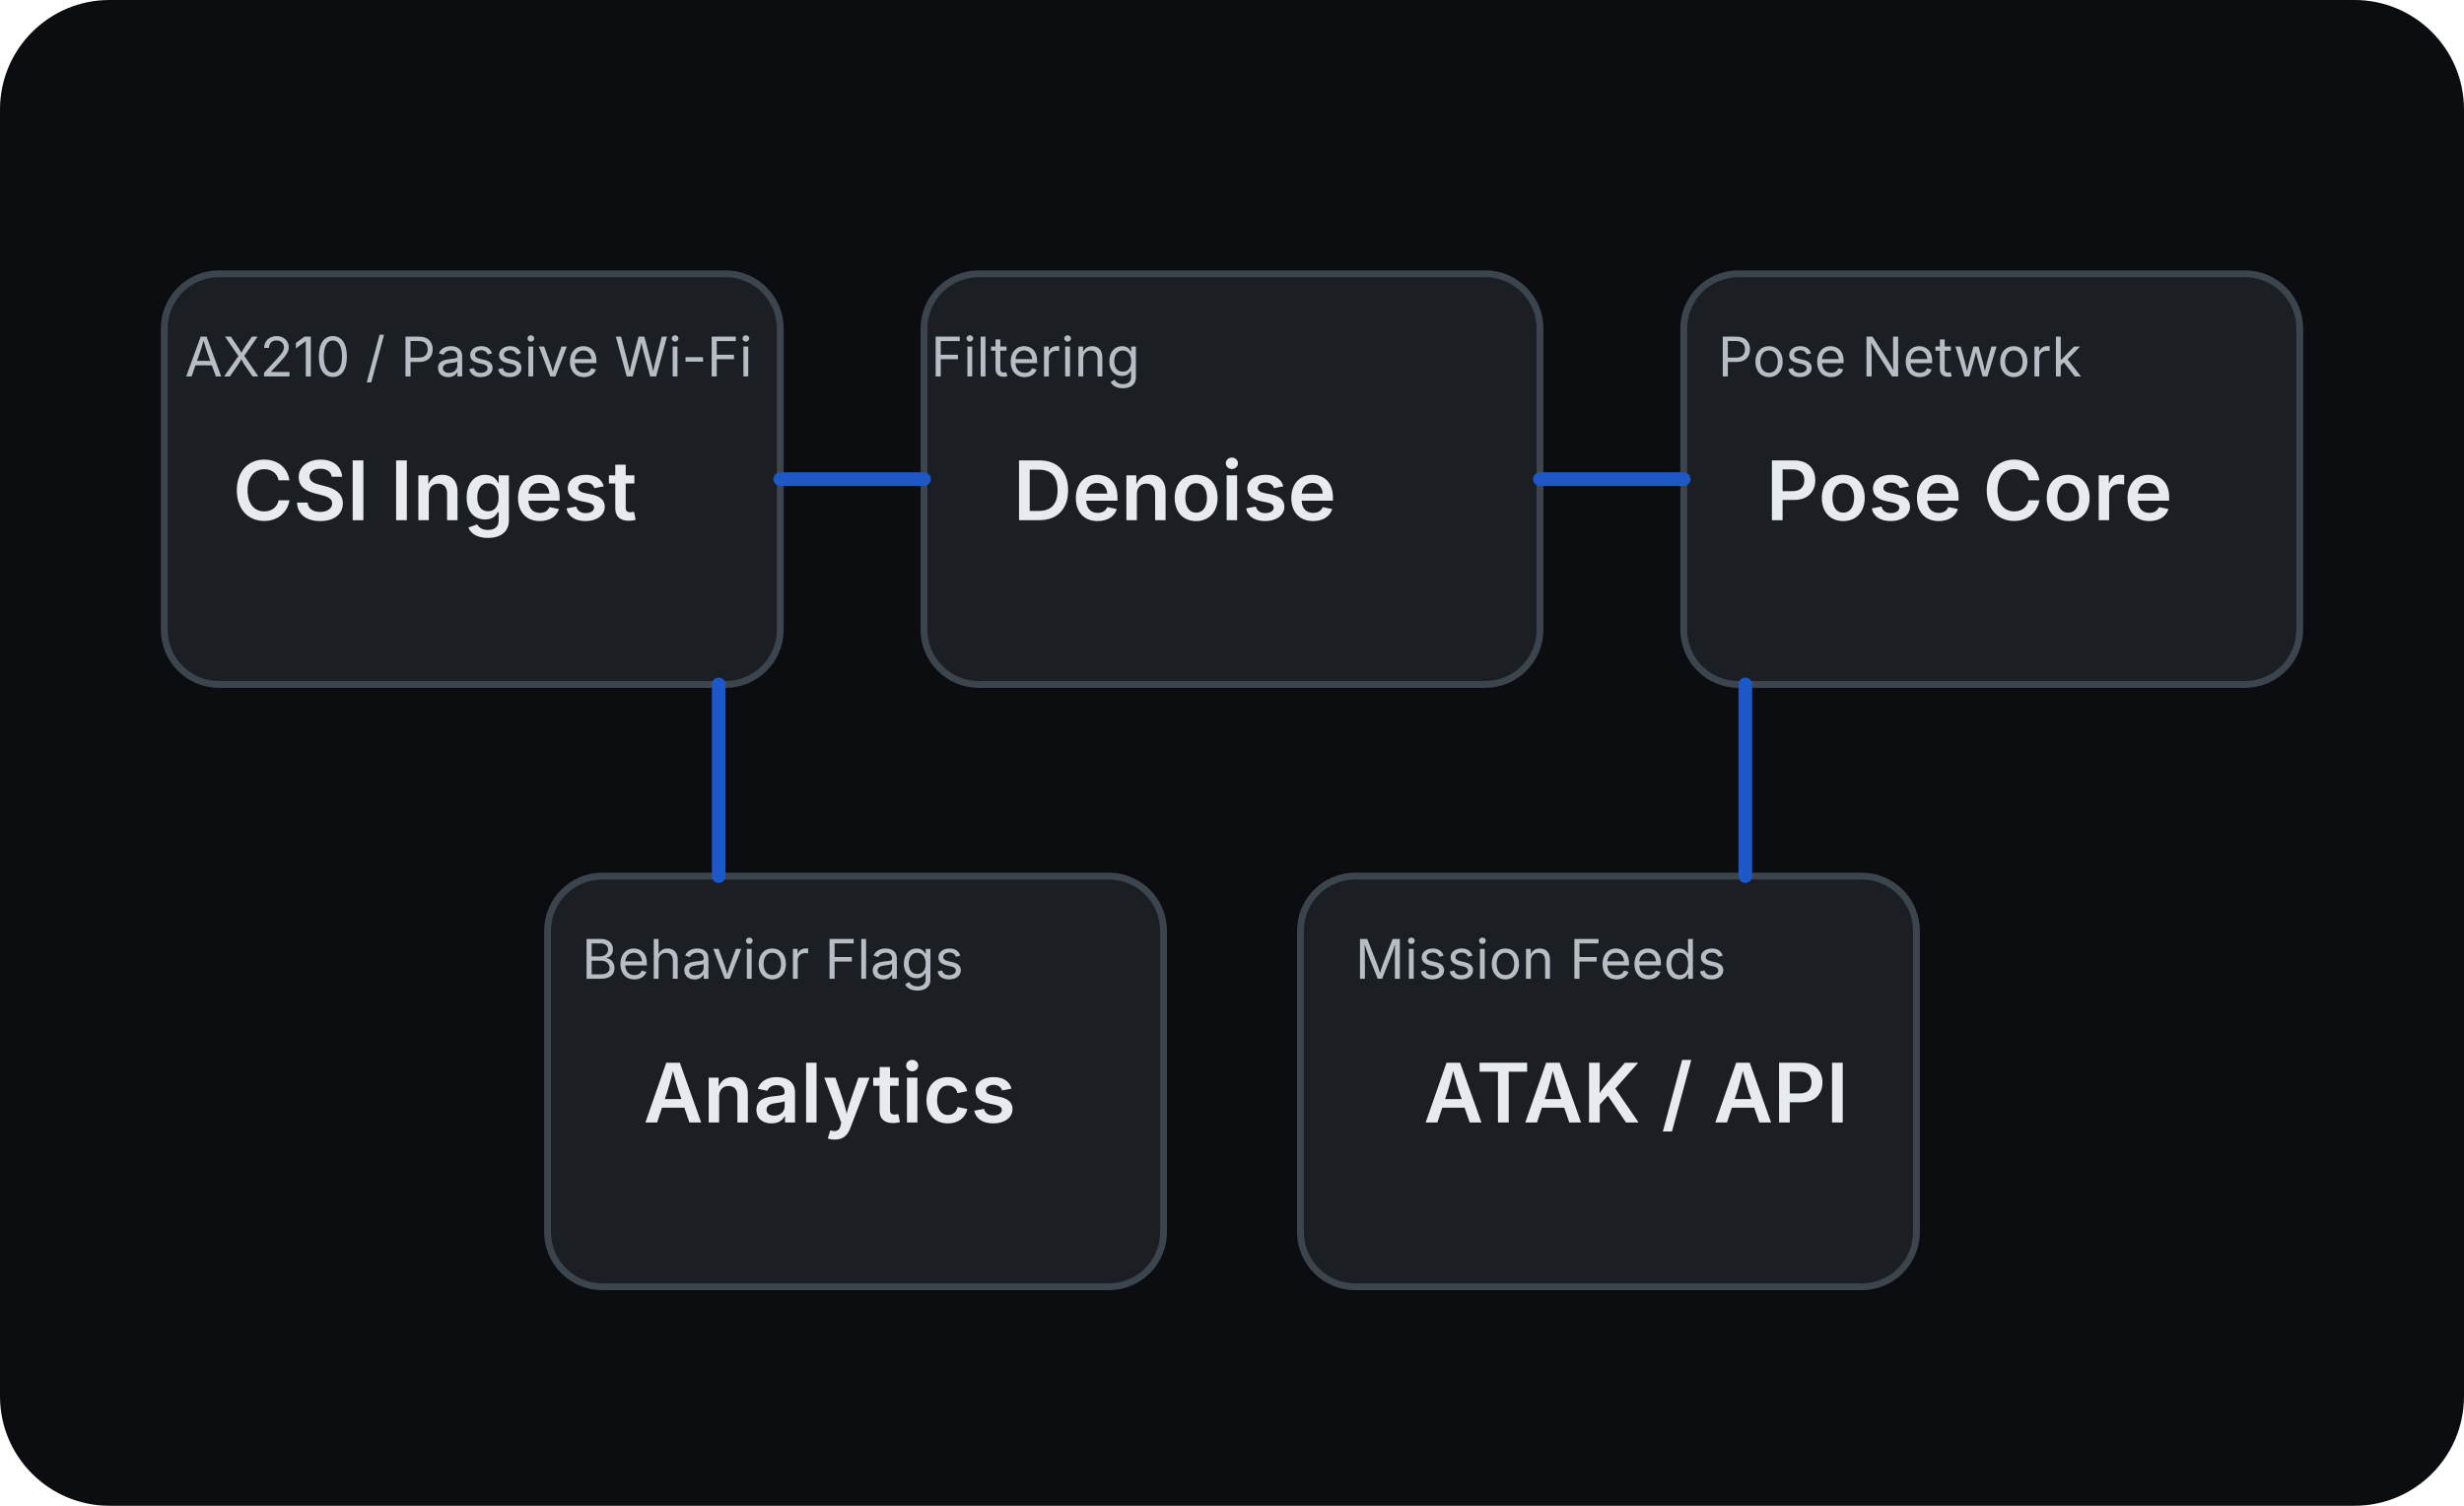
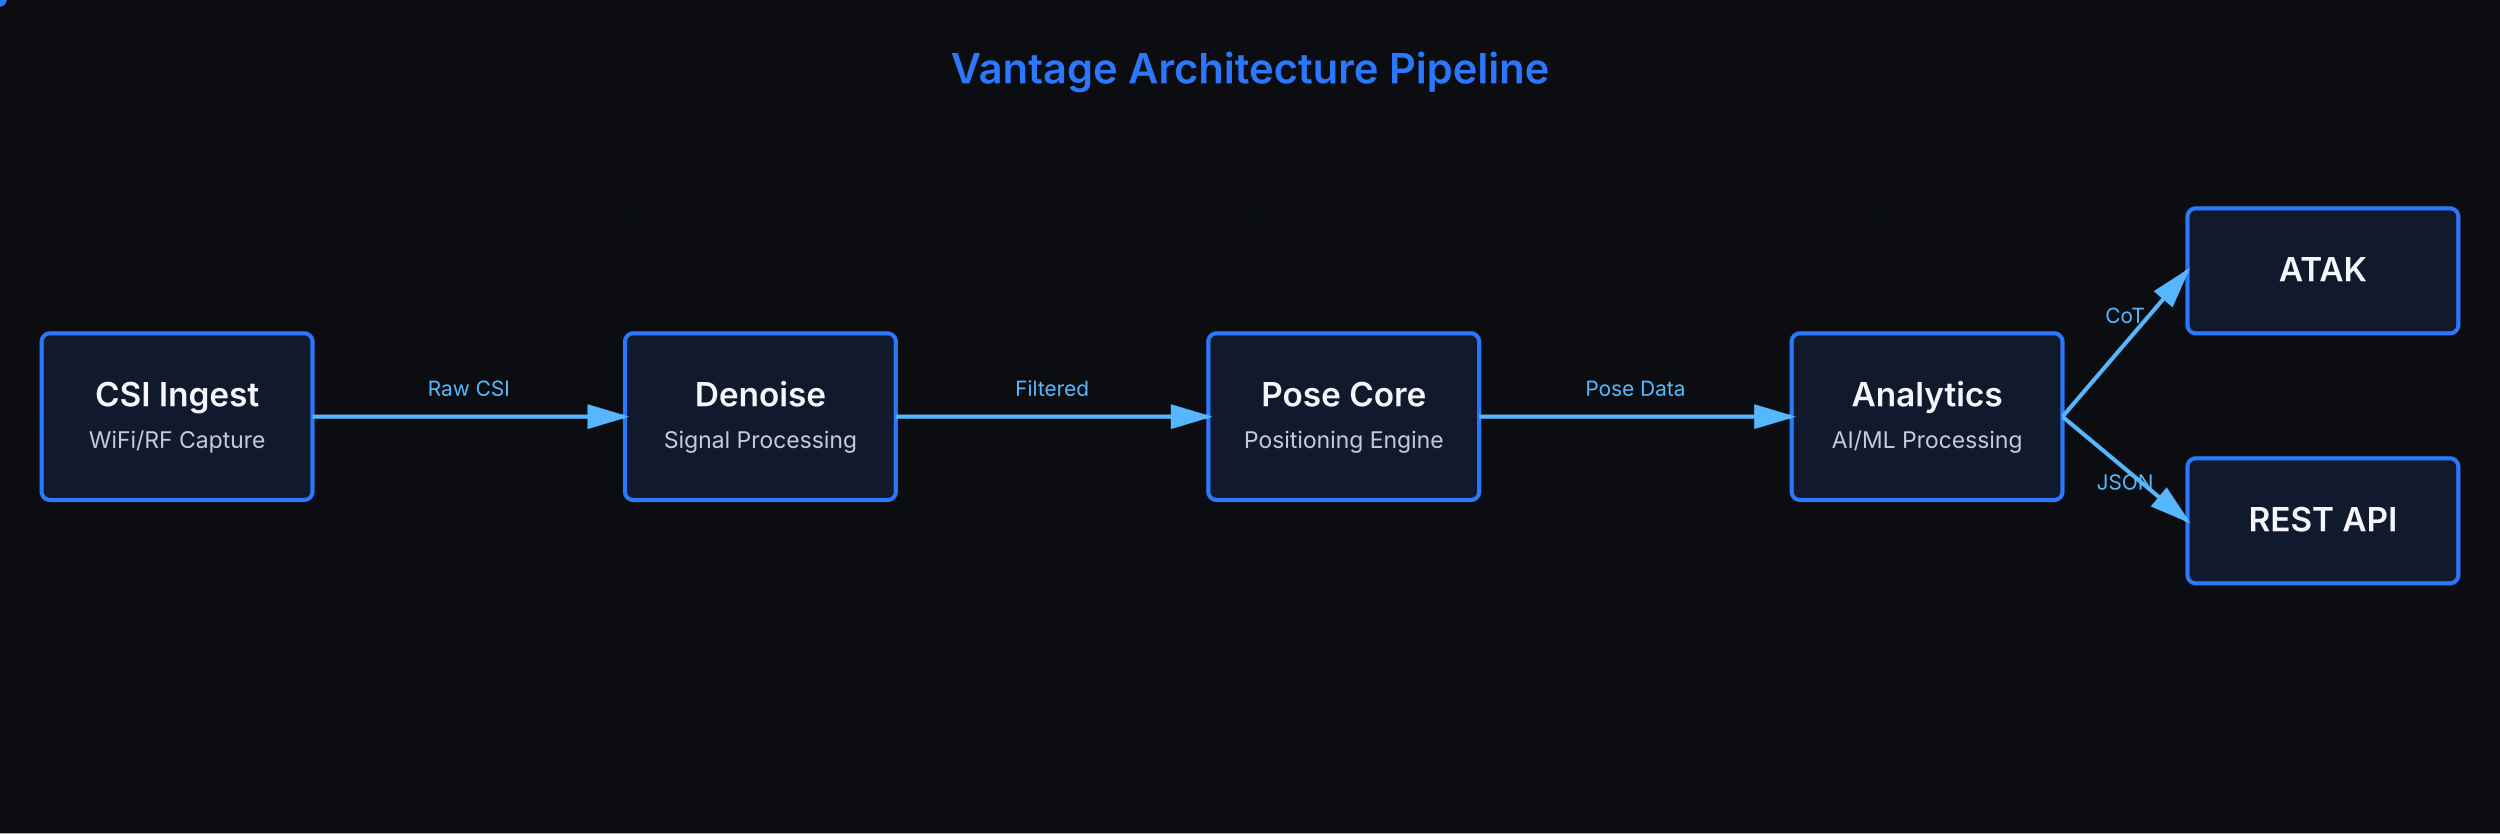
- <svg xmlns="http://www.w3.org/2000/svg" viewBox="0 0 720 440" role="img" aria-labelledby="title desc">
-   <rect width="720" height="440" rx="32" fill="#0b0d10" />
-   <g fill="#1b1f24" stroke="#3c444d" stroke-width="2">
-     <rect x="48" y="80" width="180" height="120" rx="16" />
-     <rect x="270" y="80" width="180" height="120" rx="16" />
-     <rect x="492" y="80" width="180" height="120" rx="16" />
-     <rect x="160" y="256" width="180" height="120" rx="16" />
-     <rect x="380" y="256" width="180" height="120" rx="16" />
+ <svg xmlns="http://www.w3.org/2000/svg" viewBox="0 0 1200 400" preserveAspectRatio="xMidYMid meet">
+   <defs>
+     <style>
+       /* Dark theme colors matching site */
+       .bg { fill: #0b0d10; }
+       .module-box {
+         fill: #111a2c;
+         stroke: #2b78ff;
+         stroke-width: 2;
+         rx: 4;
+       }
+       .module-label {
+         fill: #f4f6fb;
+         font-family: 'Inter', system-ui, sans-serif;
+         font-size: 16px;
+         font-weight: 600;
+         text-anchor: middle;
+       }
+       .module-sublabel {
+         fill: #c5cbd6;
+         font-family: 'Inter', system-ui, sans-serif;
+         font-size: 11px;
+         text-anchor: middle;
+       }
+       .connection {
+         stroke: #56b7ff;
+         stroke-width: 2;
+         fill: none;
+         marker-end: url(#arrowhead);
+       }
+       .connection-label {
+         fill: #56b7ff;
+         font-family: 'Inter', system-ui, sans-serif;
+         font-size: 10px;
+         text-anchor: middle;
+       }
+ 
+       /* Animated data particles */
+       @keyframes flow-1 {
+         0% { offset-distance: 0%; opacity: 0; }
+         10% { opacity: 0.8; }
+         90% { opacity: 0.8; }
+         100% { offset-distance: 100%; opacity: 0; }
+       }
+       @keyframes flow-2 {
+         0% { offset-distance: 0%; opacity: 0; }
+         10% { opacity: 0.8; }
+         90% { opacity: 0.8; }
+         100% { offset-distance: 100%; opacity: 0; }
+       }
+       @keyframes flow-3 {
+         0% { offset-distance: 0%; opacity: 0; }
+         10% { opacity: 0.8; }
+         90% { opacity: 0.8; }
+         100% { offset-distance: 100%; opacity: 0; }
+       }
+       @keyframes flow-4 {
+         0% { offset-distance: 0%; opacity: 0; }
+         10% { opacity: 0.8; }
+         90% { opacity: 0.8; }
+         100% { offset-distance: 100%; opacity: 0; }
+       }
+       @keyframes flow-5 {
+         0% { offset-distance: 0%; opacity: 0; }
+         10% { opacity: 0.8; }
+         90% { opacity: 0.8; }
+         100% { offset-distance: 100%; opacity: 0; }
+       }
+ 
+       .particle {
+         fill: #2b78ff;
+         r: 3;
+       }
+       .particle-1 {
+         animation: flow-1 3s ease-in-out infinite;
+         offset-path: path('M 150 200 L 300 200');
+       }
+       .particle-2 {
+         animation: flow-2 3s ease-in-out infinite 0.6s;
+         offset-path: path('M 430 200 L 580 200');
+       }
+       .particle-3 {
+         animation: flow-3 3s ease-in-out infinite 1.2s;
+         offset-path: path('M 710 200 L 860 200');
+       }
+       .particle-4 {
+         animation: flow-4 3s ease-in-out infinite 1.8s;
+         offset-path: path('M 990 200 L 1050 150');
+       }
+       .particle-5 {
+         animation: flow-5 3s ease-in-out infinite 2.4s;
+         offset-path: path('M 990 200 L 1050 250');
+       }
+ 
+       @media (prefers-reduced-motion: reduce) {
+         .particle {
+           animation: none;
+           display: none;
+         }
+       }
+     </style>
+     <marker id="arrowhead" markerWidth="10" markerHeight="10" refX="9" refY="3" orient="auto">
+       <polygon points="0 0, 10 3, 0 6" fill="#56b7ff" />
+     </marker>
+   </defs>
+   <rect class="bg" width="1200" height="400" />
+   <g id="csi-ingest">
+     <rect class="module-box" x="20" y="160" width="130" height="80" />
+     <text class="module-label" x="85" y="195">CSI Ingest</text>
+     <text class="module-sublabel" x="85" y="215">WiFi/RF Capture</text>
  </g>
-   <g fill="#e7eaee" font-family="'Inter','Segoe UI',sans-serif" font-size="24" font-weight="600">
-     <text x="68" y="152">CSI Ingest</text>
-     <text x="296" y="152">Denoise</text>
-     <text x="516" y="152">Pose Core</text>
-     <text x="188" y="328">Analytics</text>
-     <text x="416" y="328">ATAK / API</text>
+   <g id="denoise">
+     <rect class="module-box" x="300" y="160" width="130" height="80" />
+     <text class="module-label" x="365" y="195">Denoise</text>
+     <text class="module-sublabel" x="365" y="215">Signal Processing</text>
  </g>
-   <g stroke="#1e57c8" stroke-width="4" stroke-linecap="round">
-     <line x1="228" y1="140" x2="270" y2="140" />
-     <line x1="450" y1="140" x2="492" y2="140" />
-     <line x1="210" y1="200" x2="210" y2="256" />
-     <line x1="510" y1="200" x2="510" y2="256" />
+   <g id="pose-core">
+     <rect class="module-box" x="580" y="160" width="130" height="80" />
+     <text class="module-label" x="645" y="195">Pose Core</text>
+     <text class="module-sublabel" x="645" y="215">Positioning Engine</text>
  </g>
-   <g fill="#b8bdc5" font-family="'Inter','Segoe UI',sans-serif" font-size="16">
-     <text x="54" y="110">AX210 / Passive Wi-Fi</text>
-     <text x="272" y="110">Filtering</text>
-     <text x="502" y="110">Pose Network</text>
-     <text x="170" y="286">Behavior Flags</text>
-     <text x="396" y="286">Mission Feeds</text>
+   <g id="analytics">
+     <rect class="module-box" x="860" y="160" width="130" height="80" />
+     <text class="module-label" x="925" y="195">Analytics</text>
+     <text class="module-sublabel" x="925" y="215">AI/ML Processing</text>
+   </g>
+   <g id="atak-output">
+     <rect class="module-box" x="1050" y="100" width="130" height="60" />
+     <text class="module-label" x="1115" y="135">ATAK</text>
+   </g>
+   <g id="api-output">
+     <rect class="module-box" x="1050" y="220" width="130" height="60" />
+     <text class="module-label" x="1115" y="255">REST API</text>
+   </g>
+   <line class="connection" x1="150" y1="200" x2="300" y2="200" />
+   <line class="connection" x1="430" y1="200" x2="580" y2="200" />
+   <line class="connection" x1="710" y1="200" x2="860" y2="200" />
+   <line class="connection" x1="990" y1="200" x2="1050" y2="130" />
+   <line class="connection" x1="990" y1="200" x2="1050" y2="250" />
+   <text class="connection-label" x="225" y="190">Raw CSI</text>
+   <text class="connection-label" x="505" y="190">Filtered</text>
+   <text class="connection-label" x="785" y="190">Pose Data</text>
+   <text class="connection-label" x="1020" y="155">CoT</text>
+   <text class="connection-label" x="1020" y="235">JSON</text>
+   <circle class="particle particle-1" cx="0" cy="0" />
+   <circle class="particle particle-2" cx="0" cy="0" />
+   <circle class="particle particle-3" cx="0" cy="0" />
+   <circle class="particle particle-4" cx="0" cy="0" />
+   <circle class="particle particle-5" cx="0" cy="0" />
+   <text x="600" y="40" class="module-label" style="font-size: 20px; fill: #2b78ff;">
+     Vantage Architecture Pipeline
+   </text>
+   <g opacity="0.05">
+     <line x1="0" y1="100" x2="1200" y2="100" stroke="#2b78ff" stroke-width="0.5" />
+     <line x1="0" y1="200" x2="1200" y2="200" stroke="#2b78ff" stroke-width="0.5" />
+     <line x1="0" y1="300" x2="1200" y2="300" stroke="#2b78ff" stroke-width="0.5" />
+     <line x1="300" y1="0" x2="300" y2="400" stroke="#2b78ff" stroke-width="0.5" />
+     <line x1="600" y1="0" x2="600" y2="400" stroke="#2b78ff" stroke-width="0.5" />
+     <line x1="900" y1="0" x2="900" y2="400" stroke="#2b78ff" stroke-width="0.5" />
  </g>
</svg>
